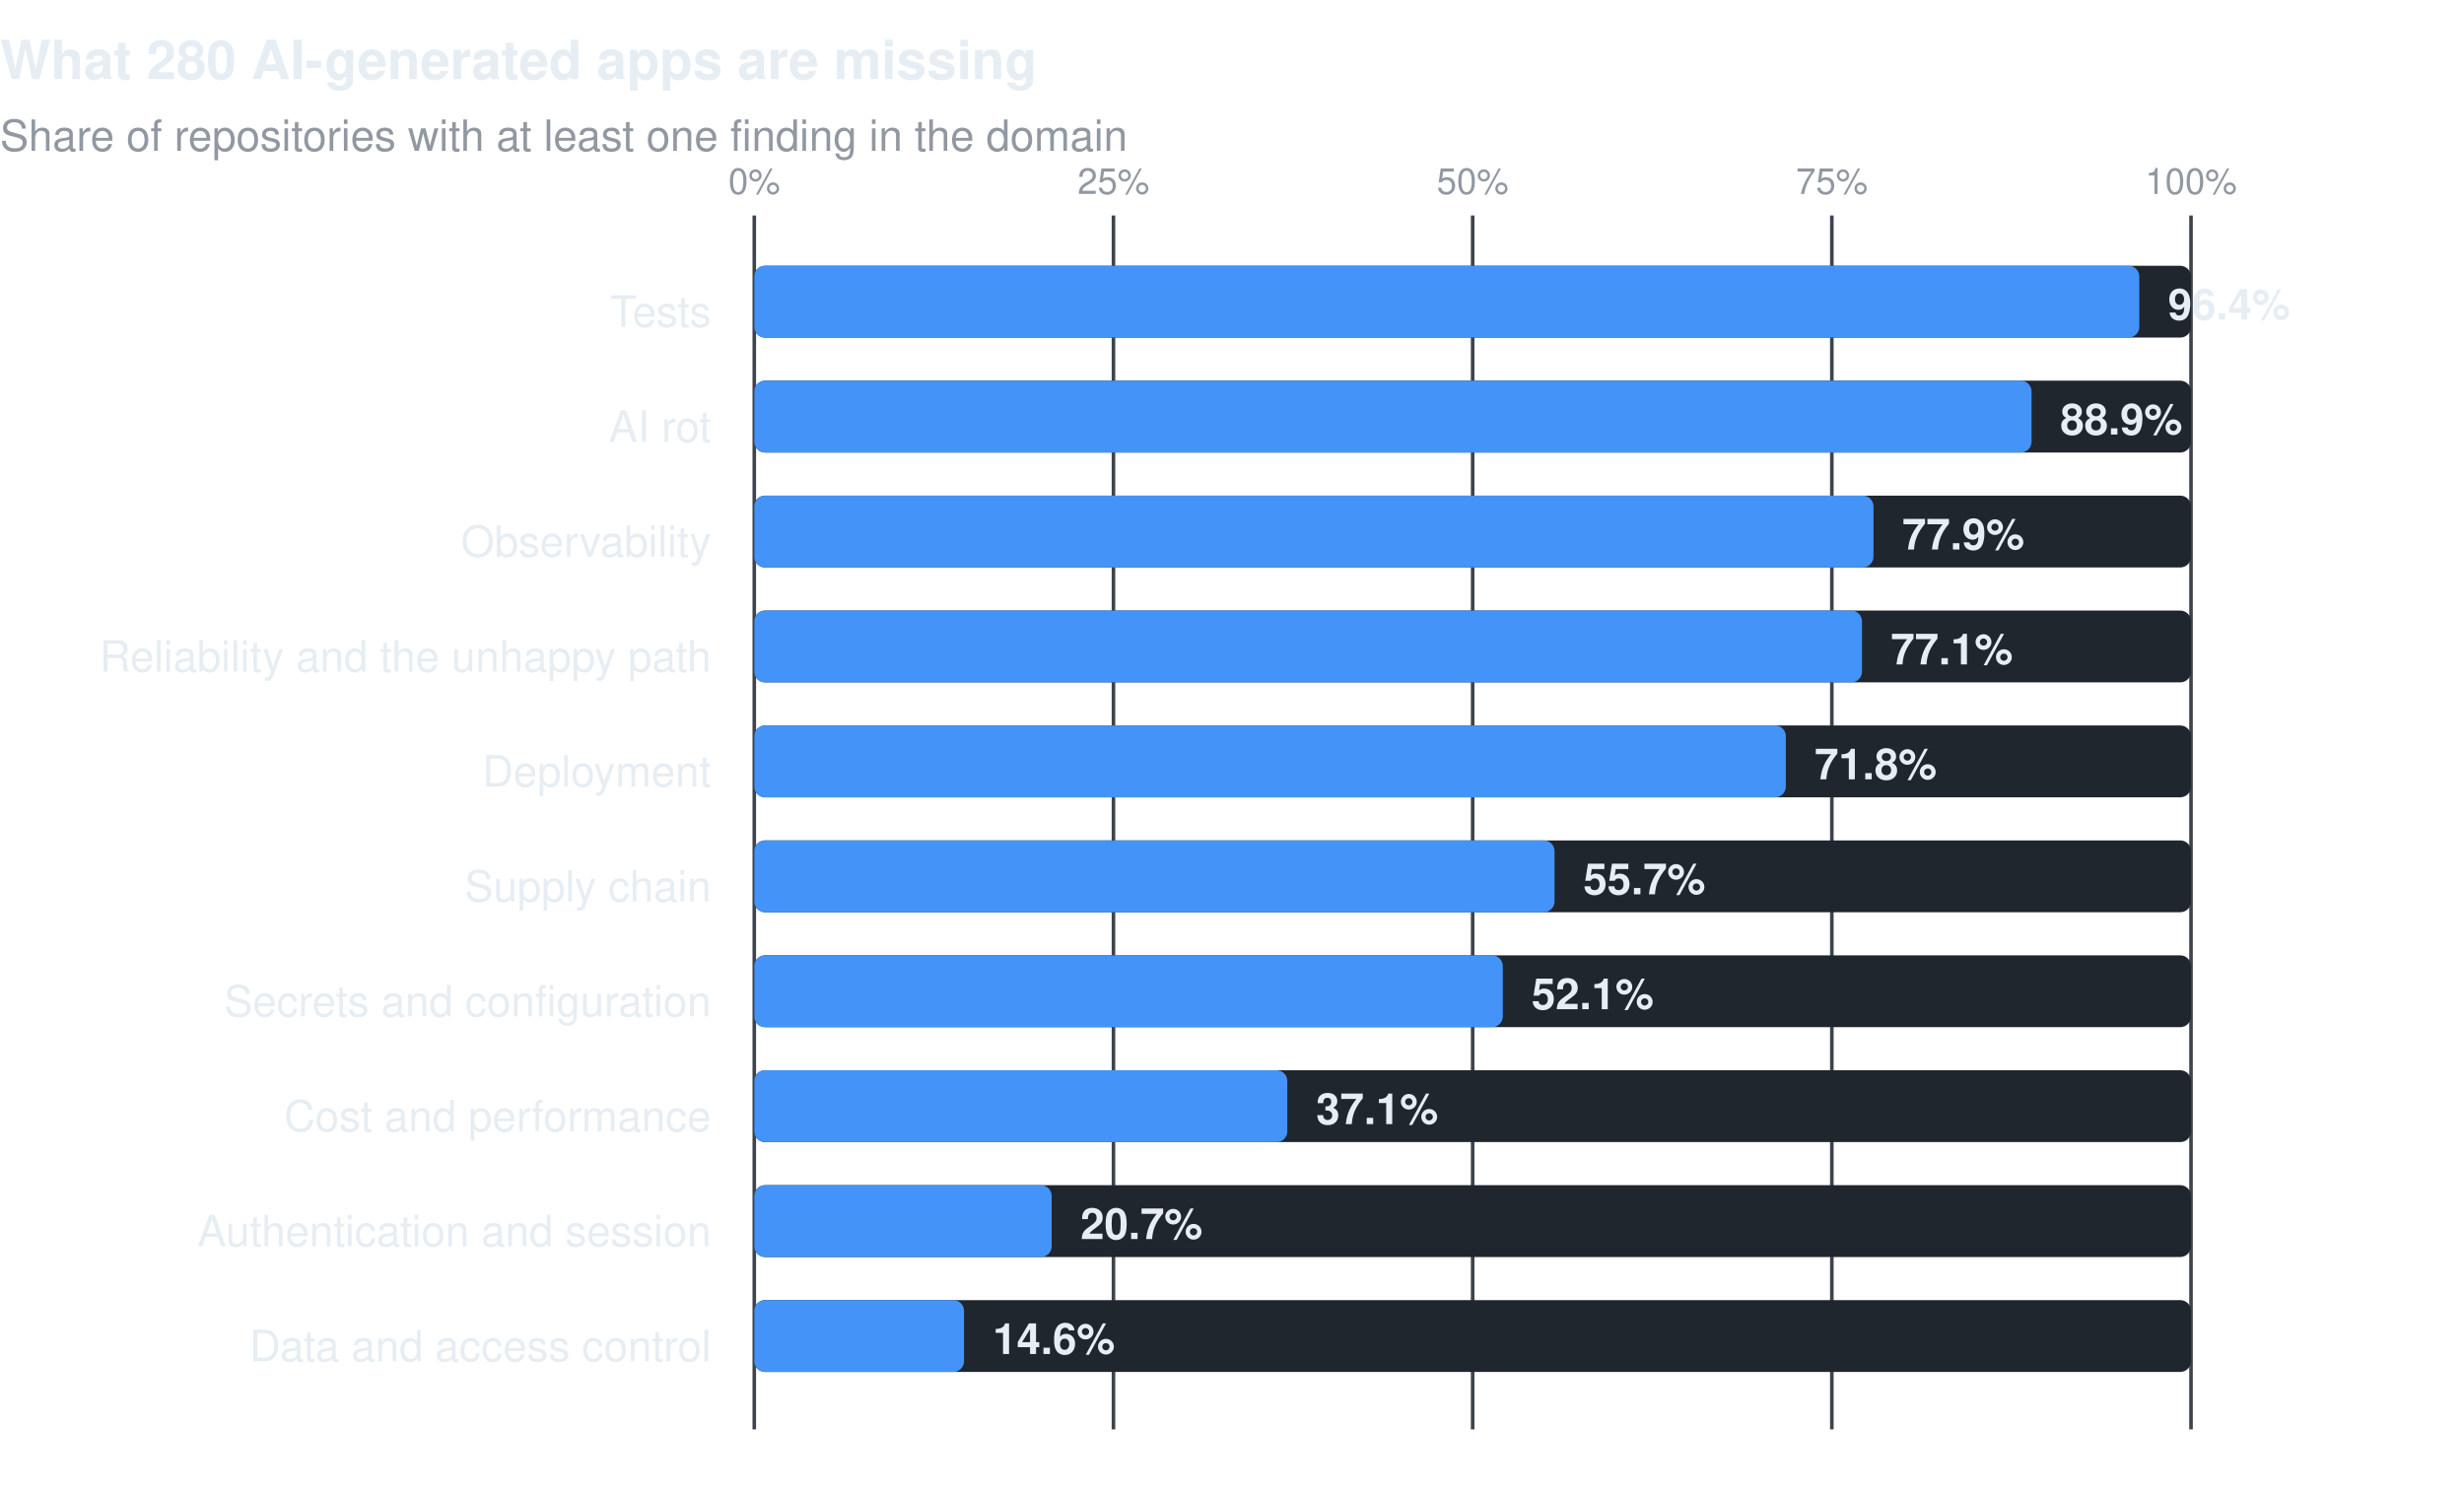
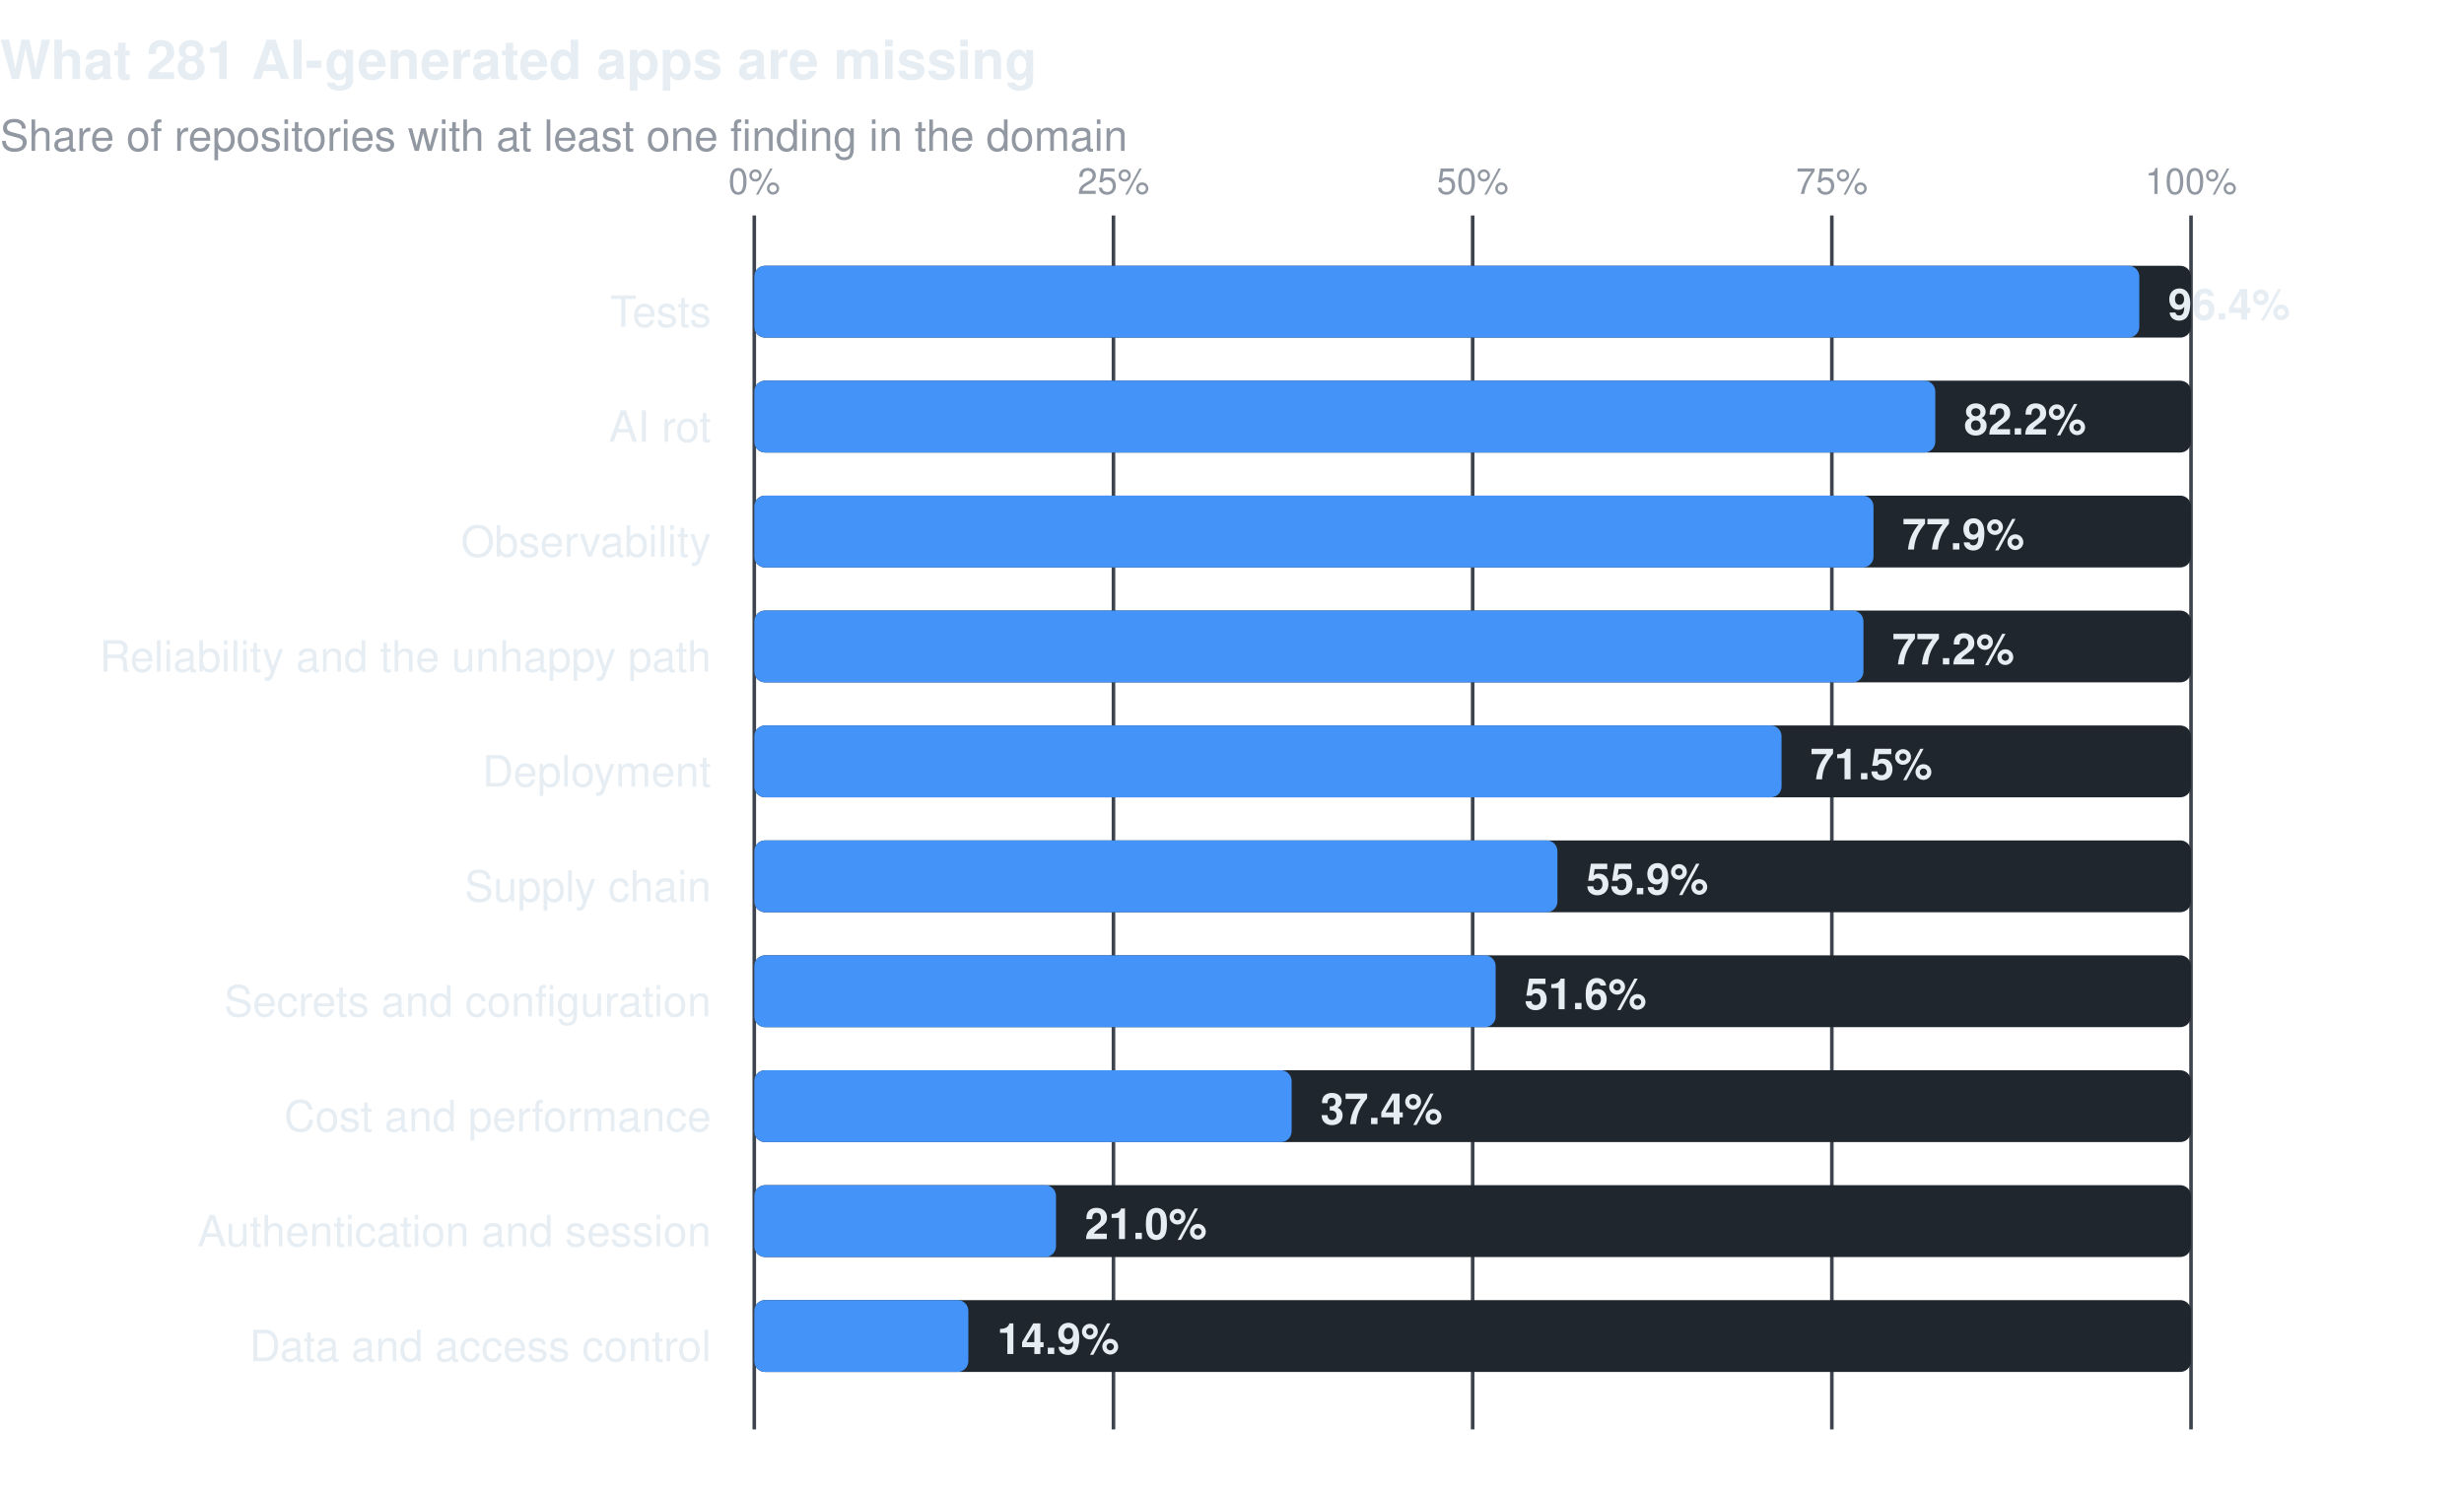
- <svg xmlns="http://www.w3.org/2000/svg" width="686" height="416" viewBox="0 0 686 416" role="img" aria-label="What 280 AI-generated apps are missing">
+ <svg xmlns="http://www.w3.org/2000/svg" width="686" height="416" viewBox="0 0 686 416" role="img" aria-label="What 281 AI-generated apps are missing">
  <style>text{font-family:ui-sans-serif,-apple-system,BlinkMacSystemFont,'Segoe UI',Helvetica,Arial,sans-serif}</style>
-   <text x="0" y="22" fill="#e6edf3" font-size="15" font-weight="600">What 280 AI-generated apps are missing</text>
+   <text x="0" y="22" fill="#e6edf3" font-size="15" font-weight="600">What 281 AI-generated apps are missing</text>
  <text x="0" y="42" fill="#9198a1" font-size="12">Share of repositories with at least one finding in the domain</text>
  <line x1="210.0" y1="60" x2="210.0" y2="398" stroke="#3d444d" stroke-width="1" />
  <text x="210.0" y="54" fill="#9198a1" font-size="10" text-anchor="middle">0%</text>
  <line x1="310.0" y1="60" x2="310.0" y2="398" stroke="#3d444d" stroke-width="1" />
  <text x="310.0" y="54" fill="#9198a1" font-size="10" text-anchor="middle">25%</text>
  <line x1="410.0" y1="60" x2="410.0" y2="398" stroke="#3d444d" stroke-width="1" />
  <text x="410.0" y="54" fill="#9198a1" font-size="10" text-anchor="middle">50%</text>
  <line x1="510.0" y1="60" x2="510.0" y2="398" stroke="#3d444d" stroke-width="1" />
  <text x="510.0" y="54" fill="#9198a1" font-size="10" text-anchor="middle">75%</text>
  <line x1="610.0" y1="60" x2="610.0" y2="398" stroke="#3d444d" stroke-width="1" />
  <text x="610.0" y="54" fill="#9198a1" font-size="10" text-anchor="middle">100%</text>
  <text x="198" y="91" fill="#e6edf3" font-size="12" text-anchor="end">Tests</text>
  <rect x="210" y="74" width="400" height="20" rx="3" fill="#20262d" />
  <rect x="210" y="74" width="385.6" height="20" rx="3" fill="#4493f8" />
  <text x="603.6" y="89" fill="#e6edf3" font-size="12" font-weight="600">96.4%</text>
  <text x="198" y="123" fill="#e6edf3" font-size="12" text-anchor="end">AI rot</text>
  <rect x="210" y="106" width="400" height="20" rx="3" fill="#20262d" />
-   <rect x="210" y="106" width="355.6" height="20" rx="3" fill="#4493f8" />
-   <text x="573.6" y="121" fill="#e6edf3" font-size="12" font-weight="600">88.9%</text>
+   <rect x="210" y="106" width="328.8" height="20" rx="3" fill="#4493f8" />
+   <text x="546.8" y="121" fill="#e6edf3" font-size="12" font-weight="600">82.2%</text>
  <text x="198" y="155" fill="#e6edf3" font-size="12" text-anchor="end">Observability</text>
  <rect x="210" y="138" width="400" height="20" rx="3" fill="#20262d" />
  <rect x="210" y="138" width="311.6" height="20" rx="3" fill="#4493f8" />
  <text x="529.6" y="153" fill="#e6edf3" font-size="12" font-weight="600">77.9%</text>
  <text x="198" y="187" fill="#e6edf3" font-size="12" text-anchor="end">Reliability and the unhappy path</text>
  <rect x="210" y="170" width="400" height="20" rx="3" fill="#20262d" />
-   <rect x="210" y="170" width="308.4" height="20" rx="3" fill="#4493f8" />
-   <text x="526.4" y="185" fill="#e6edf3" font-size="12" font-weight="600">77.1%</text>
+   <rect x="210" y="170" width="308.8" height="20" rx="3" fill="#4493f8" />
+   <text x="526.8" y="185" fill="#e6edf3" font-size="12" font-weight="600">77.2%</text>
  <text x="198" y="219" fill="#e6edf3" font-size="12" text-anchor="end">Deployment</text>
  <rect x="210" y="202" width="400" height="20" rx="3" fill="#20262d" />
-   <rect x="210" y="202" width="287.2" height="20" rx="3" fill="#4493f8" />
-   <text x="505.2" y="217" fill="#e6edf3" font-size="12" font-weight="600">71.8%</text>
+   <rect x="210" y="202" width="286.0" height="20" rx="3" fill="#4493f8" />
+   <text x="504.0" y="217" fill="#e6edf3" font-size="12" font-weight="600">71.5%</text>
  <text x="198" y="251" fill="#e6edf3" font-size="12" text-anchor="end">Supply chain</text>
  <rect x="210" y="234" width="400" height="20" rx="3" fill="#20262d" />
-   <rect x="210" y="234" width="222.8" height="20" rx="3" fill="#4493f8" />
-   <text x="440.8" y="249" fill="#e6edf3" font-size="12" font-weight="600">55.7%</text>
+   <rect x="210" y="234" width="223.6" height="20" rx="3" fill="#4493f8" />
+   <text x="441.6" y="249" fill="#e6edf3" font-size="12" font-weight="600">55.9%</text>
  <text x="198" y="283" fill="#e6edf3" font-size="12" text-anchor="end">Secrets and configuration</text>
  <rect x="210" y="266" width="400" height="20" rx="3" fill="#20262d" />
-   <rect x="210" y="266" width="208.4" height="20" rx="3" fill="#4493f8" />
-   <text x="426.4" y="281" fill="#e6edf3" font-size="12" font-weight="600">52.1%</text>
+   <rect x="210" y="266" width="206.4" height="20" rx="3" fill="#4493f8" />
+   <text x="424.4" y="281" fill="#e6edf3" font-size="12" font-weight="600">51.6%</text>
  <text x="198" y="315" fill="#e6edf3" font-size="12" text-anchor="end">Cost and performance</text>
  <rect x="210" y="298" width="400" height="20" rx="3" fill="#20262d" />
-   <rect x="210" y="298" width="148.4" height="20" rx="3" fill="#4493f8" />
-   <text x="366.4" y="313" fill="#e6edf3" font-size="12" font-weight="600">37.1%</text>
+   <rect x="210" y="298" width="149.6" height="20" rx="3" fill="#4493f8" />
+   <text x="367.6" y="313" fill="#e6edf3" font-size="12" font-weight="600">37.4%</text>
  <text x="198" y="347" fill="#e6edf3" font-size="12" text-anchor="end">Authentication and session</text>
  <rect x="210" y="330" width="400" height="20" rx="3" fill="#20262d" />
-   <rect x="210" y="330" width="82.8" height="20" rx="3" fill="#4493f8" />
-   <text x="300.8" y="345" fill="#e6edf3" font-size="12" font-weight="600">20.7%</text>
+   <rect x="210" y="330" width="84.0" height="20" rx="3" fill="#4493f8" />
+   <text x="302.0" y="345" fill="#e6edf3" font-size="12" font-weight="600">21.0%</text>
  <text x="198" y="379" fill="#e6edf3" font-size="12" text-anchor="end">Data and access control</text>
  <rect x="210" y="362" width="400" height="20" rx="3" fill="#20262d" />
-   <rect x="210" y="362" width="58.4" height="20" rx="3" fill="#4493f8" />
-   <text x="276.4" y="377" fill="#e6edf3" font-size="12" font-weight="600">14.6%</text>
+   <rect x="210" y="362" width="59.6" height="20" rx="3" fill="#4493f8" />
+   <text x="277.6" y="377" fill="#e6edf3" font-size="12" font-weight="600">14.9%</text>
</svg>
